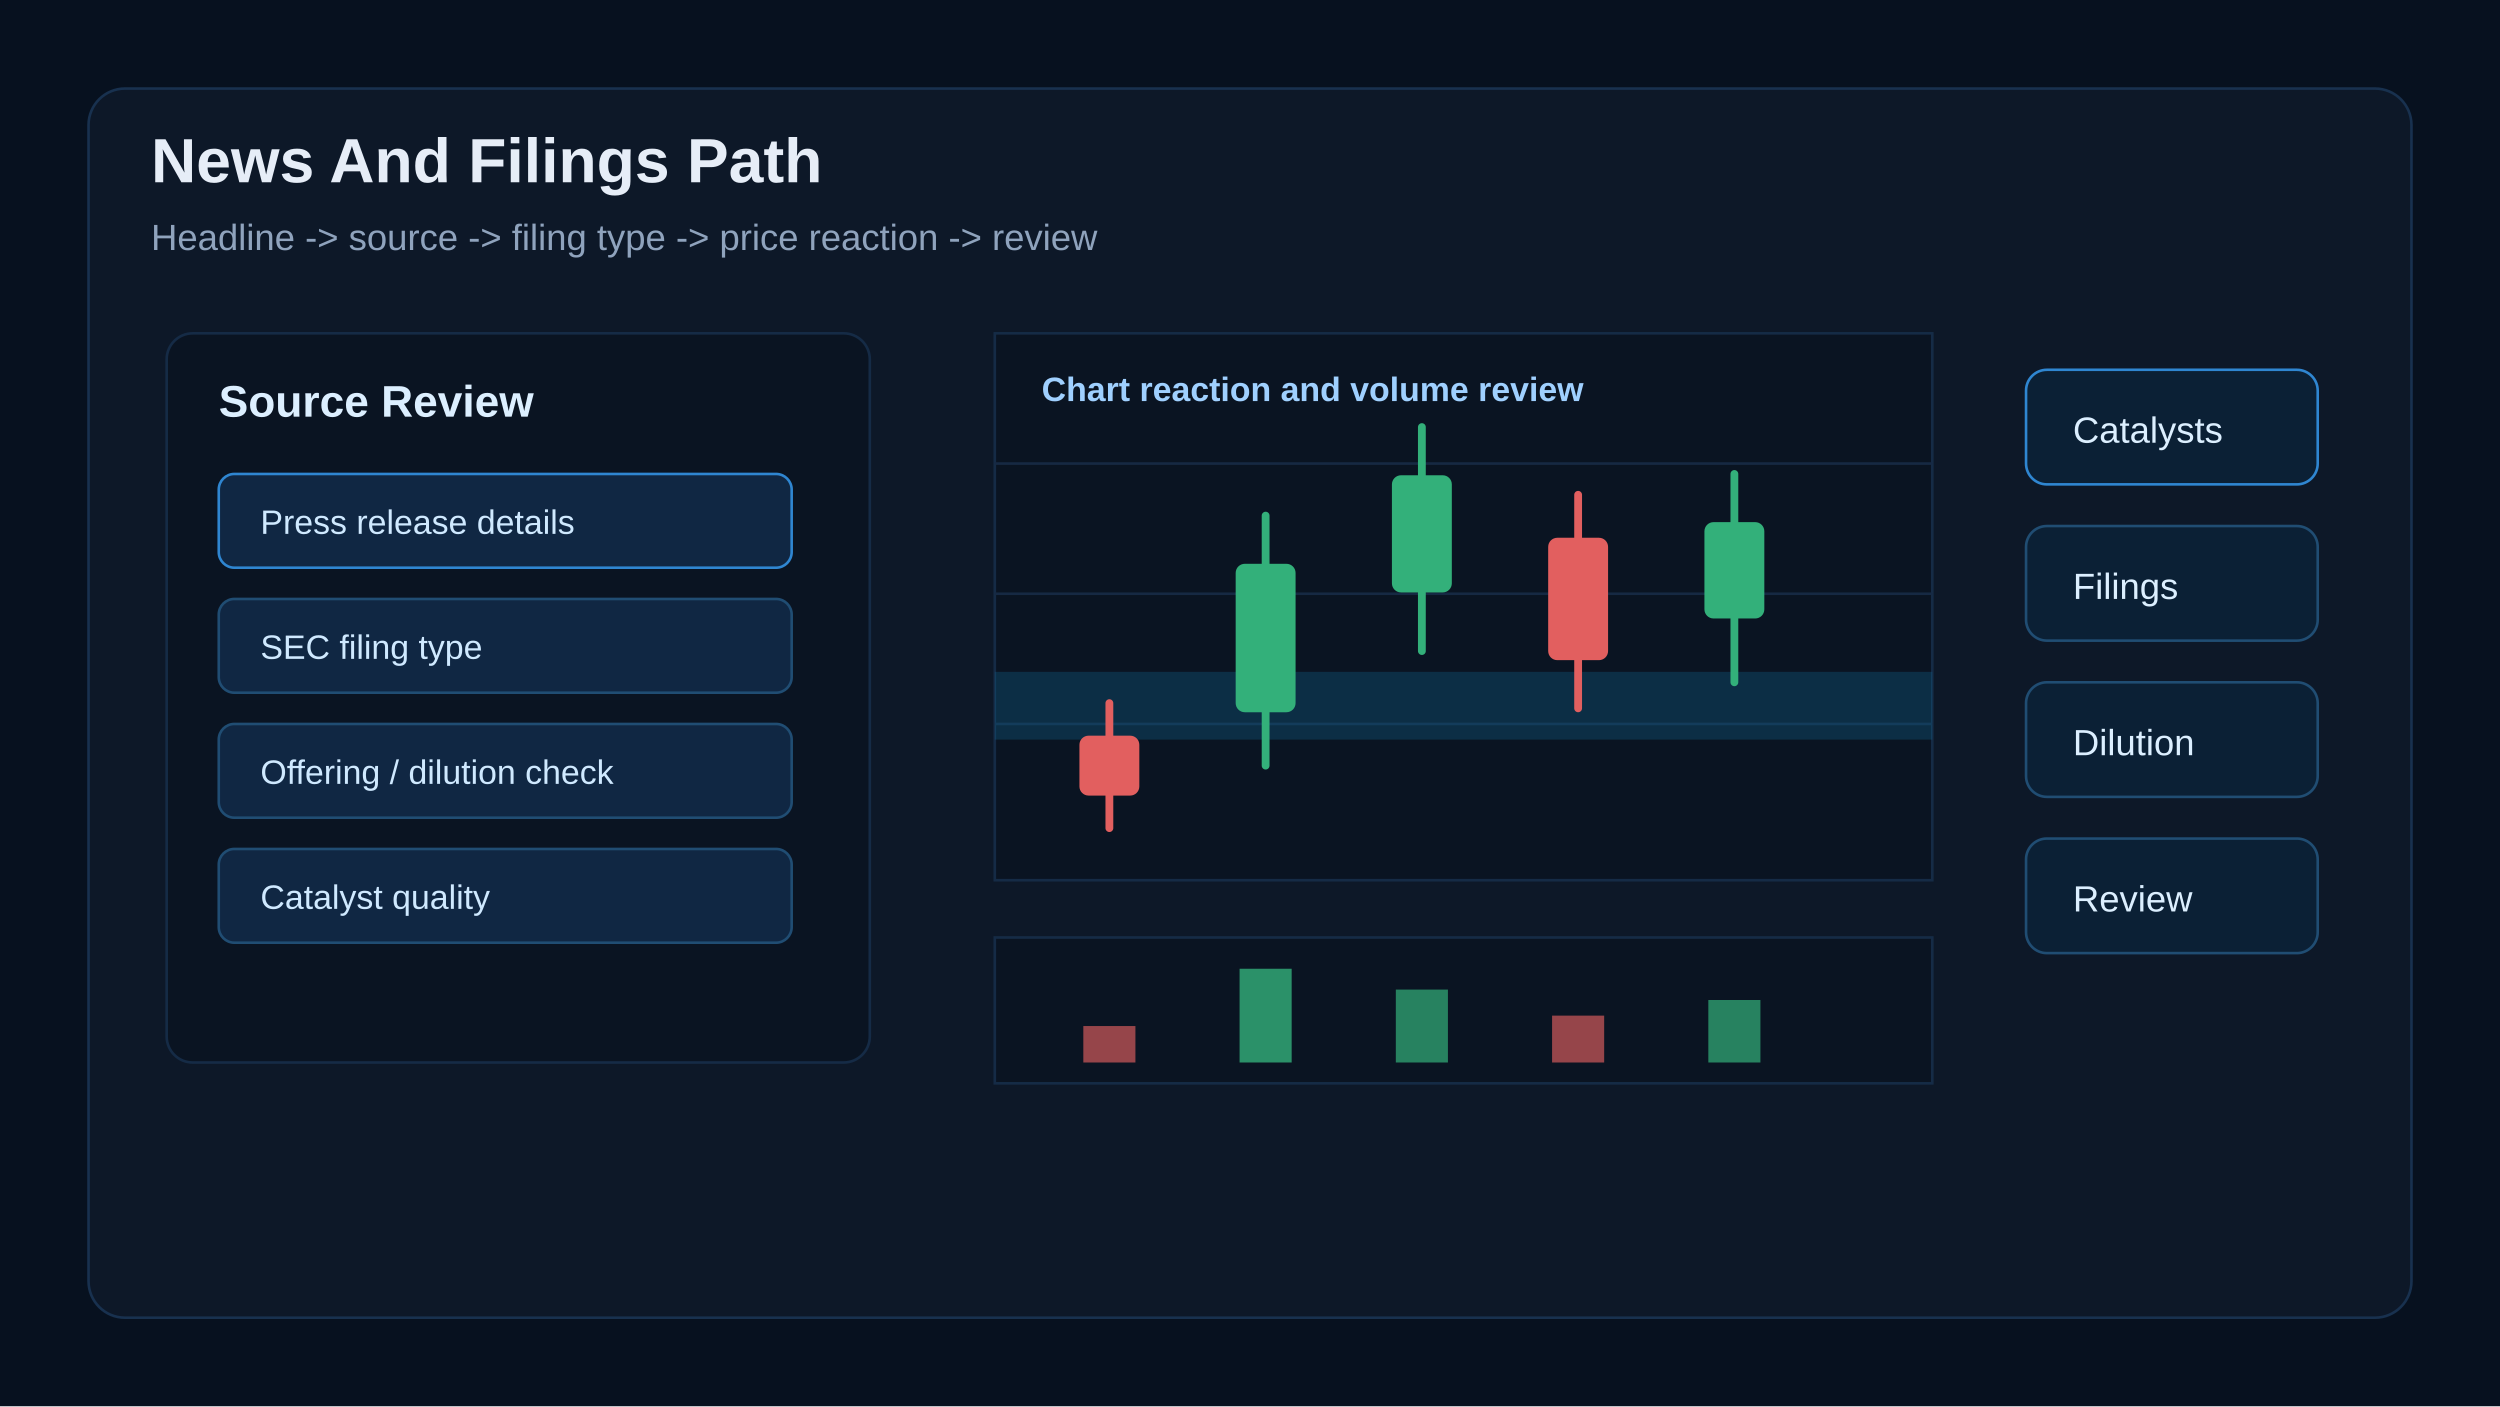
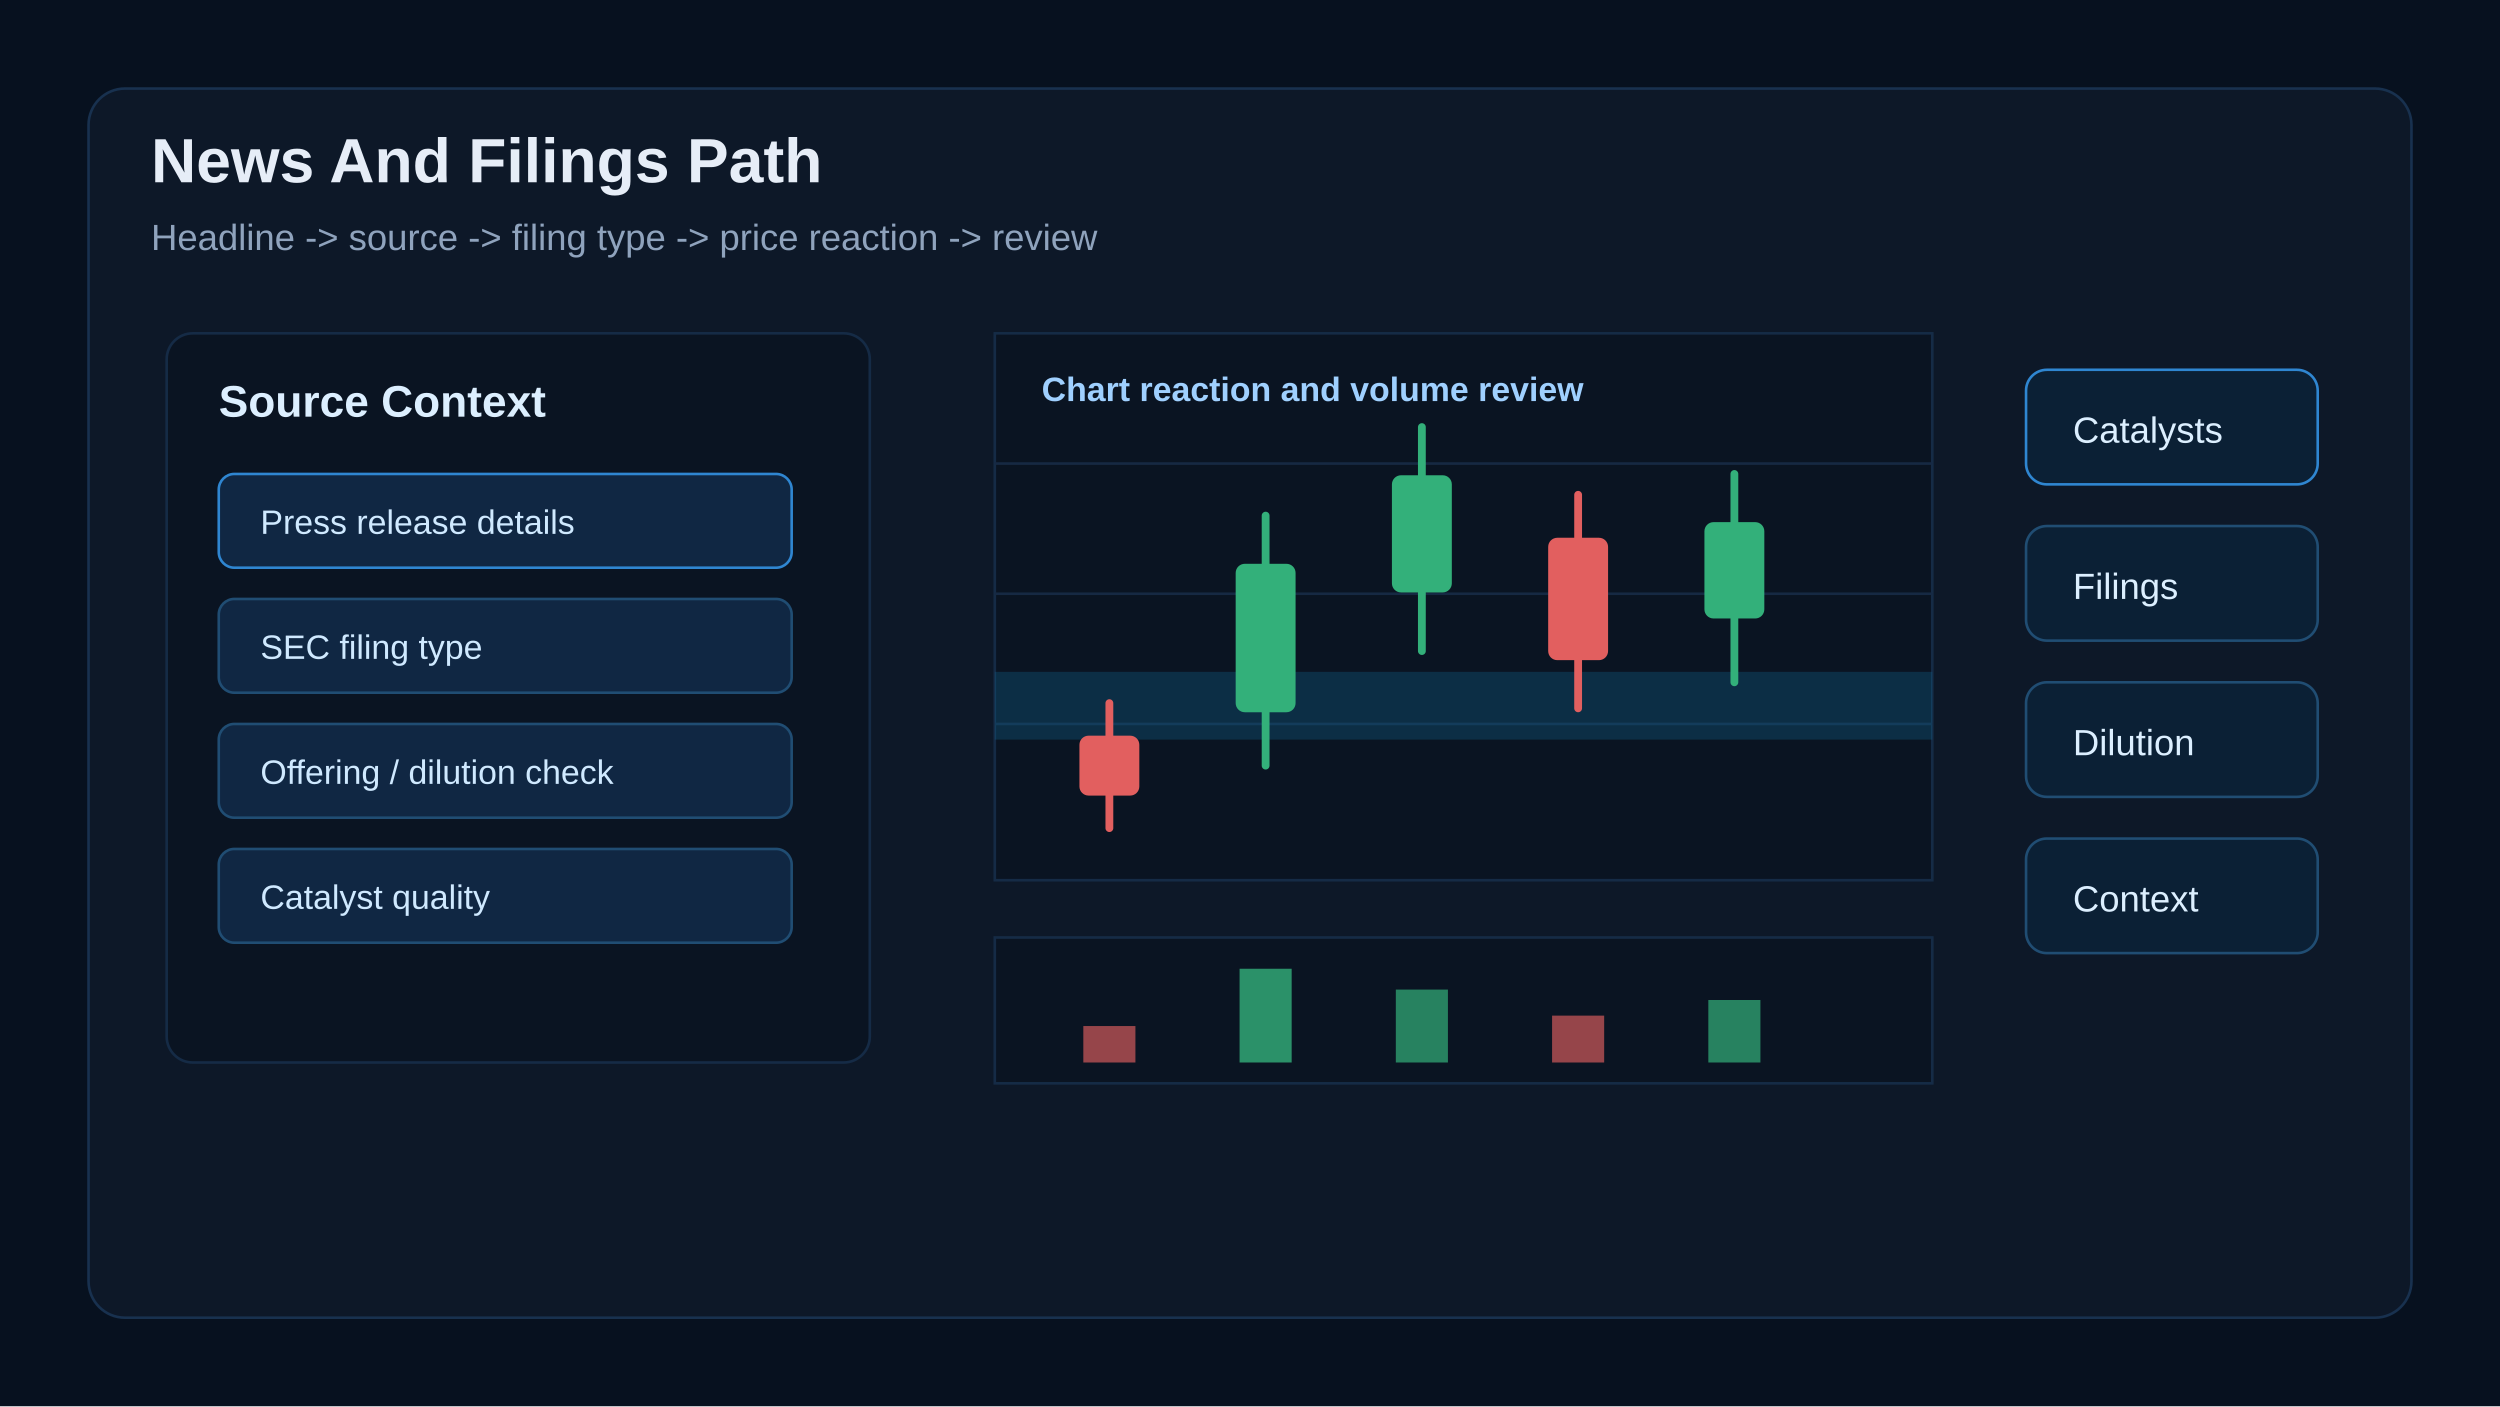
<svg xmlns="http://www.w3.org/2000/svg" width="960" height="540" viewBox="0 0 960 540" role="img" aria-labelledby="title desc">
  <rect width="960" height="540" fill="#07111f" />
  <rect x="34" y="34" width="892" height="472" rx="14" fill="#0d1828" stroke="#18314f" />
  <text x="58" y="70" fill="#e6edf7" font-family="Arial, sans-serif" font-size="24" font-weight="700">News And Filings Path</text>
  <text x="58" y="96" fill="#8fa3bd" font-family="Arial, sans-serif" font-size="14">Headline -&gt; source -&gt; filing type -&gt; price reaction -&gt; review</text>
  <rect x="64" y="128" width="270" height="280" rx="10" fill="#0a1422" stroke="#152b46" />
-   <text x="84" y="160" fill="#dcefff" font-family="Arial, sans-serif" font-size="17" font-weight="700">Source Review</text>
+   <text x="84" y="160" fill="#dcefff" font-family="Arial, sans-serif" font-size="17" font-weight="700">Source Context</text>
  <rect x="84" y="182" width="220" height="36" rx="6" fill="#102743" stroke="#2f86d1" />
  <text x="100" y="205" fill="#cfe9ff" font-family="Arial, sans-serif" font-size="13">Press release details</text>
  <rect x="84" y="230" width="220" height="36" rx="6" fill="#102743" stroke="#204d73" />
  <text x="100" y="253" fill="#cfe9ff" font-family="Arial, sans-serif" font-size="13">SEC filing type</text>
  <rect x="84" y="278" width="220" height="36" rx="6" fill="#102743" stroke="#204d73" />
  <text x="100" y="301" fill="#cfe9ff" font-family="Arial, sans-serif" font-size="13">Offering / dilution check</text>
  <rect x="84" y="326" width="220" height="36" rx="6" fill="#102743" stroke="#204d73" />
  <text x="100" y="349" fill="#cfe9ff" font-family="Arial, sans-serif" font-size="13">Catalyst quality</text>
  <rect x="382" y="128" width="360" height="210" fill="#0a1422" stroke="#152b46" />
  <g stroke="#162943">
    <line x1="382" y1="178" x2="742" y2="178" />
    <line x1="382" y1="228" x2="742" y2="228" />
    <line x1="382" y1="278" x2="742" y2="278" />
  </g>
  <rect x="382" y="258" width="360" height="26" fill="#0f5f86" opacity=".35" />
  <g stroke-linecap="round" stroke-width="3">
    <g stroke="#e25f5f" fill="#e25f5f">
      <line x1="426" y1="270" x2="426" y2="318" />
      <rect x="416" y="284" width="20" height="20" rx="2" />
    </g>
    <g stroke="#33b07a" fill="#33b07a">
      <line x1="486" y1="198" x2="486" y2="294" />
      <rect x="476" y="218" width="20" height="54" rx="2" />
    </g>
    <g stroke="#33b07a" fill="#33b07a">
      <line x1="546" y1="164" x2="546" y2="250" />
      <rect x="536" y="184" width="20" height="42" rx="2" />
    </g>
    <g stroke="#e25f5f" fill="#e25f5f">
      <line x1="606" y1="190" x2="606" y2="272" />
      <rect x="596" y="208" width="20" height="44" rx="2" />
    </g>
    <g stroke="#33b07a" fill="#33b07a">
      <line x1="666" y1="182" x2="666" y2="262" />
      <rect x="656" y="202" width="20" height="34" rx="2" />
    </g>
  </g>
  <text x="400" y="154" fill="#9fd0ff" font-family="Arial, sans-serif" font-size="13" font-weight="700">Chart reaction and volume review</text>
  <rect x="382" y="360" width="360" height="56" fill="#0a1422" stroke="#152b46" />
  <rect x="416" y="394" width="20" height="14" fill="#e25f5f" opacity=".65" />
  <rect x="476" y="372" width="20" height="36" fill="#33b07a" opacity=".8" />
  <rect x="536" y="380" width="20" height="28" fill="#33b07a" opacity=".7" />
  <rect x="596" y="390" width="20" height="18" fill="#e25f5f" opacity=".65" />
  <rect x="656" y="384" width="20" height="24" fill="#33b07a" opacity=".7" />
  <g font-family="Arial, sans-serif" font-size="14">
    <rect x="778" y="142" width="112" height="44" rx="8" fill="#0b2035" stroke="#2f86d1" />
    <text x="796" y="170" fill="#dcefff">Catalysts</text>
    <rect x="778" y="202" width="112" height="44" rx="8" fill="#0b2035" stroke="#204d73" />
    <text x="796" y="230" fill="#dcefff">Filings</text>
    <rect x="778" y="262" width="112" height="44" rx="8" fill="#0b2035" stroke="#204d73" />
    <text x="796" y="290" fill="#dcefff">Dilution</text>
    <rect x="778" y="322" width="112" height="44" rx="8" fill="#0b2035" stroke="#204d73" />
-     <text x="796" y="350" fill="#dcefff">Review</text>
+     <text x="796" y="350" fill="#dcefff">Context</text>
  </g>
</svg>
